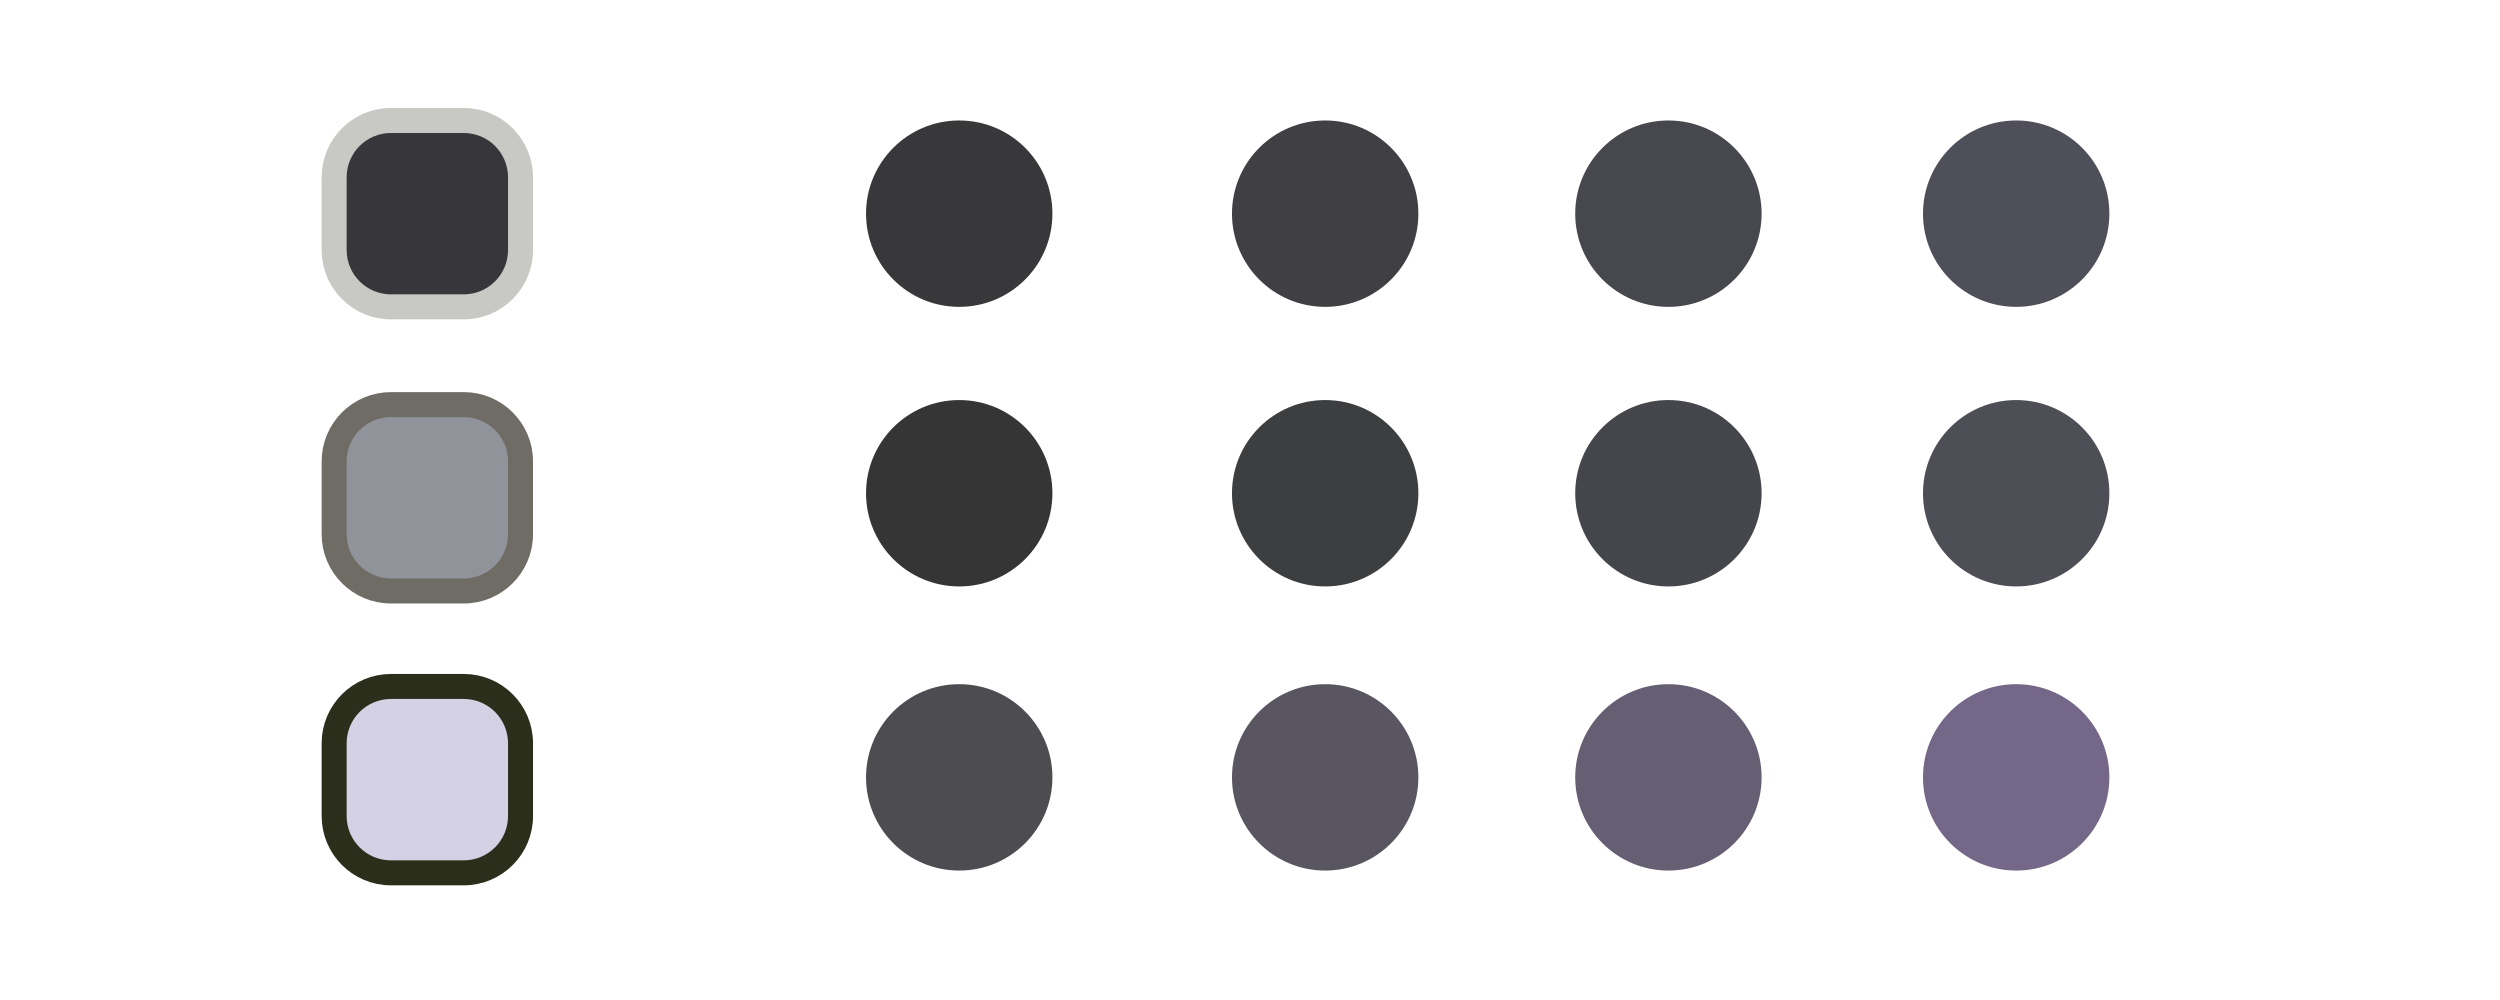
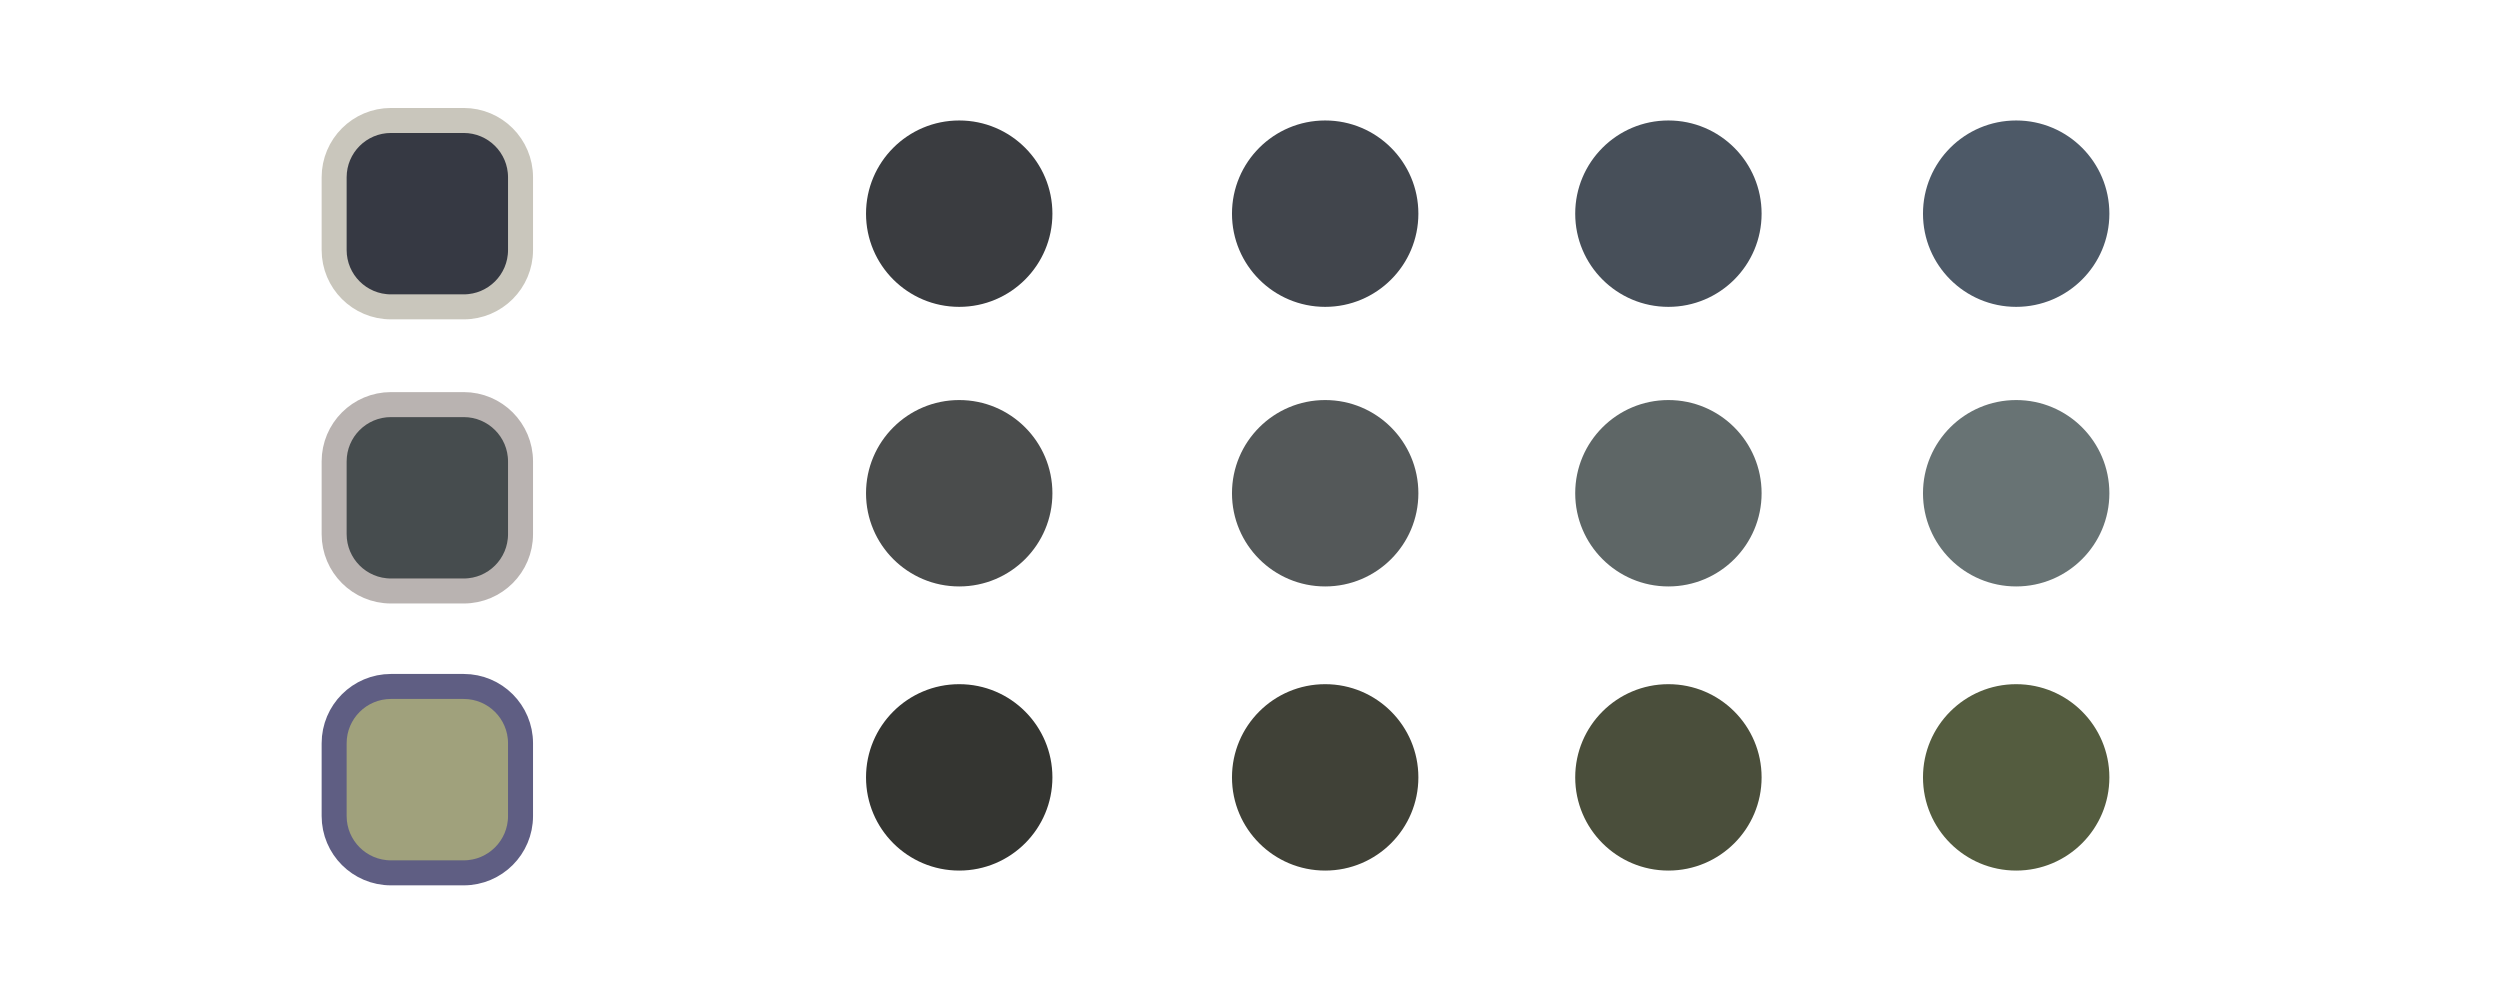
<svg xmlns="http://www.w3.org/2000/svg" width="1000" height="400" viewBox="0 0 264.583 105.833" version="1.1" id="svg1">
  <defs id="defs1" />
  <g id="layer1">
-     <rect style="fill:#37363B;fill-opacity:1;stroke:#C8C9C4;stroke-width:2.646;stroke-linecap:round;stroke-linejoin:round;stroke-dasharray:none;stroke-opacity:1;paint-order:fill markers stroke" id="rect1" width="19.726" height="19.726" x="35.363" y="12.75" ry="6.014" />
-     <rect style="fill:#90949A;fill-opacity:1;stroke:#6F6B65;stroke-width:2.646;stroke-linecap:round;stroke-linejoin:round;stroke-dasharray:none;stroke-opacity:1;paint-order:fill markers stroke" id="rect2" width="19.726" height="19.726" x="35.363" y="42.82" ry="6.014" />
-     <rect style="fill:#D4D1E4;fill-opacity:1;stroke:#2B2E1B;stroke-width:2.646;stroke-linecap:round;stroke-linejoin:round;stroke-dasharray:none;stroke-opacity:1;paint-order:fill markers stroke" id="rect3" width="19.726" height="19.726" x="35.363" y="72.65" ry="6.014" />
-     <rect style="fill:#38383A;fill-opacity:1;stroke:none;stroke-width:2.646;stroke-linecap:round;stroke-linejoin:round;stroke-dasharray:none;stroke-opacity:1;paint-order:fill markers stroke" id="rect4" width="19.726" height="19.726" x="91.654" y="12.75" ry="9.863" />
-     <rect style="fill:#404044;fill-opacity:1;stroke:none;stroke-width:2.646;stroke-linecap:round;stroke-linejoin:round;stroke-dasharray:none;stroke-opacity:1;paint-order:fill markers stroke" id="rect5" width="19.726" height="19.726" x="130.385" y="12.75" ry="9.863" />
-     <rect style="fill:#47474E;fill-opacity:1;stroke:none;stroke-width:2.646;stroke-linecap:round;stroke-linejoin:round;stroke-dasharray:none;stroke-opacity:1;paint-order:fill markers stroke" id="rect6" width="19.726" height="19.726" x="166.71" y="12.75" ry="9.863" />
-     <rect style="fill:#4F4F59;fill-opacity:1;stroke:none;stroke-width:2.646;stroke-linecap:round;stroke-linejoin:round;stroke-dasharray:none;stroke-opacity:1;paint-order:fill markers stroke" id="rect7" width="19.726" height="19.726" x="203.516" y="12.75" ry="9.863" />
-     <rect style="fill:#353536;fill-opacity:1;stroke:none;stroke-width:2.646;stroke-linecap:round;stroke-linejoin:round;stroke-dasharray:none;stroke-opacity:1;paint-order:fill markers stroke" id="rect8" width="19.726" height="19.726" x="91.654" y="42.339" ry="9.863" />
-     <rect style="fill:#3D3E40;fill-opacity:1;stroke:none;stroke-width:2.646;stroke-linecap:round;stroke-linejoin:round;stroke-dasharray:none;stroke-opacity:1;paint-order:fill markers stroke" id="rect9" width="19.726" height="19.726" x="130.385" y="42.339" ry="9.863" />
-     <rect style="fill:#45464B;fill-opacity:1;stroke:none;stroke-width:2.646;stroke-linecap:round;stroke-linejoin:round;stroke-dasharray:none;stroke-opacity:1;paint-order:fill markers stroke" id="rect10" width="19.726" height="19.726" x="166.71" y="42.339" ry="9.863" />
-     <rect style="fill:#4D4E56;fill-opacity:1;stroke:none;stroke-width:2.646;stroke-linecap:round;stroke-linejoin:round;stroke-dasharray:none;stroke-opacity:1;paint-order:fill markers stroke" id="rect11" width="19.726" height="19.726" x="203.516" y="42.339" ry="9.863" />
-     <rect style="fill:#4D4C50;fill-opacity:1;stroke:none;stroke-width:2.646;stroke-linecap:round;stroke-linejoin:round;stroke-dasharray:none;stroke-opacity:1;paint-order:fill markers stroke" id="rect12" width="19.726" height="19.726" x="91.654" y="72.409" ry="9.863" />
-     <rect style="fill:#595662;fill-opacity:1;stroke:none;stroke-width:2.646;stroke-linecap:round;stroke-linejoin:round;stroke-dasharray:none;stroke-opacity:1;paint-order:fill markers stroke" id="rect13" width="19.726" height="19.726" x="130.385" y="72.409" ry="9.863" />
-     <rect style="fill:#665F74;fill-opacity:1;stroke:none;stroke-width:2.646;stroke-linecap:round;stroke-linejoin:round;stroke-dasharray:none;stroke-opacity:1;paint-order:fill markers stroke" id="rect14" width="19.726" height="19.726" x="166.71" y="72.409" ry="9.863" />
-     <rect style="fill:#746788;fill-opacity:1;stroke:none;stroke-width:2.646;stroke-linecap:round;stroke-linejoin:round;stroke-dasharray:none;stroke-opacity:1;paint-order:fill markers stroke" id="rect15" width="19.726" height="19.726" x="203.516" y="72.409" ry="9.863" />
+     <rect style="fill:#363943;fill-opacity:1;stroke:#C9C6BC;stroke-width:2.646;stroke-linecap:round;stroke-linejoin:round;stroke-dasharray:none;stroke-opacity:1;paint-order:fill markers stroke" id="rect1" width="19.726" height="19.726" x="35.363" y="12.75" ry="6.014" />
+     <rect style="fill:#464C4E;fill-opacity:1;stroke:#B9B3B1;stroke-width:2.646;stroke-linecap:round;stroke-linejoin:round;stroke-dasharray:none;stroke-opacity:1;paint-order:fill markers stroke" id="rect2" width="19.726" height="19.726" x="35.363" y="42.82" ry="6.014" />
+     <rect style="fill:#A0A17C;fill-opacity:1;stroke:#5F5E83;stroke-width:2.646;stroke-linecap:round;stroke-linejoin:round;stroke-dasharray:none;stroke-opacity:1;paint-order:fill markers stroke" id="rect3" width="19.726" height="19.726" x="35.363" y="72.65" ry="6.014" />
+     <rect style="fill:#3A3C40;fill-opacity:1;stroke:none;stroke-width:2.646;stroke-linecap:round;stroke-linejoin:round;stroke-dasharray:none;stroke-opacity:1;paint-order:fill markers stroke" id="rect4" width="19.726" height="19.726" x="91.654" y="12.75" ry="9.863" />
+     <rect style="fill:#41454C;fill-opacity:1;stroke:none;stroke-width:2.646;stroke-linecap:round;stroke-linejoin:round;stroke-dasharray:none;stroke-opacity:1;paint-order:fill markers stroke" id="rect5" width="19.726" height="19.726" x="130.385" y="12.75" ry="9.863" />
+     <rect style="fill:#474F59;fill-opacity:1;stroke:none;stroke-width:2.646;stroke-linecap:round;stroke-linejoin:round;stroke-dasharray:none;stroke-opacity:1;paint-order:fill markers stroke" id="rect6" width="19.726" height="19.726" x="166.71" y="12.75" ry="9.863" />
+     <rect style="fill:#4D5967;fill-opacity:1;stroke:none;stroke-width:2.646;stroke-linecap:round;stroke-linejoin:round;stroke-dasharray:none;stroke-opacity:1;paint-order:fill markers stroke" id="rect7" width="19.726" height="19.726" x="203.516" y="12.75" ry="9.863" />
+     <rect style="fill:#4A4C4C;fill-opacity:1;stroke:none;stroke-width:2.646;stroke-linecap:round;stroke-linejoin:round;stroke-dasharray:none;stroke-opacity:1;paint-order:fill markers stroke" id="rect8" width="19.726" height="19.726" x="91.654" y="42.339" ry="9.863" />
+     <rect style="fill:#545859;fill-opacity:1;stroke:none;stroke-width:2.646;stroke-linecap:round;stroke-linejoin:round;stroke-dasharray:none;stroke-opacity:1;paint-order:fill markers stroke" id="rect9" width="19.726" height="19.726" x="130.385" y="42.339" ry="9.863" />
+     <rect style="fill:#5E6666;fill-opacity:1;stroke:none;stroke-width:2.646;stroke-linecap:round;stroke-linejoin:round;stroke-dasharray:none;stroke-opacity:1;paint-order:fill markers stroke" id="rect10" width="19.726" height="19.726" x="166.71" y="42.339" ry="9.863" />
+     <rect style="fill:#687374;fill-opacity:1;stroke:none;stroke-width:2.646;stroke-linecap:round;stroke-linejoin:round;stroke-dasharray:none;stroke-opacity:1;paint-order:fill markers stroke" id="rect11" width="19.726" height="19.726" x="203.516" y="42.339" ry="9.863" />
+     <rect style="fill:#343531;fill-opacity:1;stroke:none;stroke-width:2.646;stroke-linecap:round;stroke-linejoin:round;stroke-dasharray:none;stroke-opacity:1;paint-order:fill markers stroke" id="rect12" width="19.726" height="19.726" x="91.654" y="72.409" ry="9.863" />
+     <rect style="fill:#404137;fill-opacity:1;stroke:none;stroke-width:2.646;stroke-linecap:round;stroke-linejoin:round;stroke-dasharray:none;stroke-opacity:1;paint-order:fill markers stroke" id="rect13" width="19.726" height="19.726" x="130.385" y="72.409" ry="9.863" />
+     <rect style="fill:#4A4E3B;fill-opacity:1;stroke:none;stroke-width:2.646;stroke-linecap:round;stroke-linejoin:round;stroke-dasharray:none;stroke-opacity:1;paint-order:fill markers stroke" id="rect14" width="19.726" height="19.726" x="166.71" y="72.409" ry="9.863" />
+     <rect style="fill:#545C3F;fill-opacity:1;stroke:none;stroke-width:2.646;stroke-linecap:round;stroke-linejoin:round;stroke-dasharray:none;stroke-opacity:1;paint-order:fill markers stroke" id="rect15" width="19.726" height="19.726" x="203.516" y="72.409" ry="9.863" />
  </g>
</svg>
